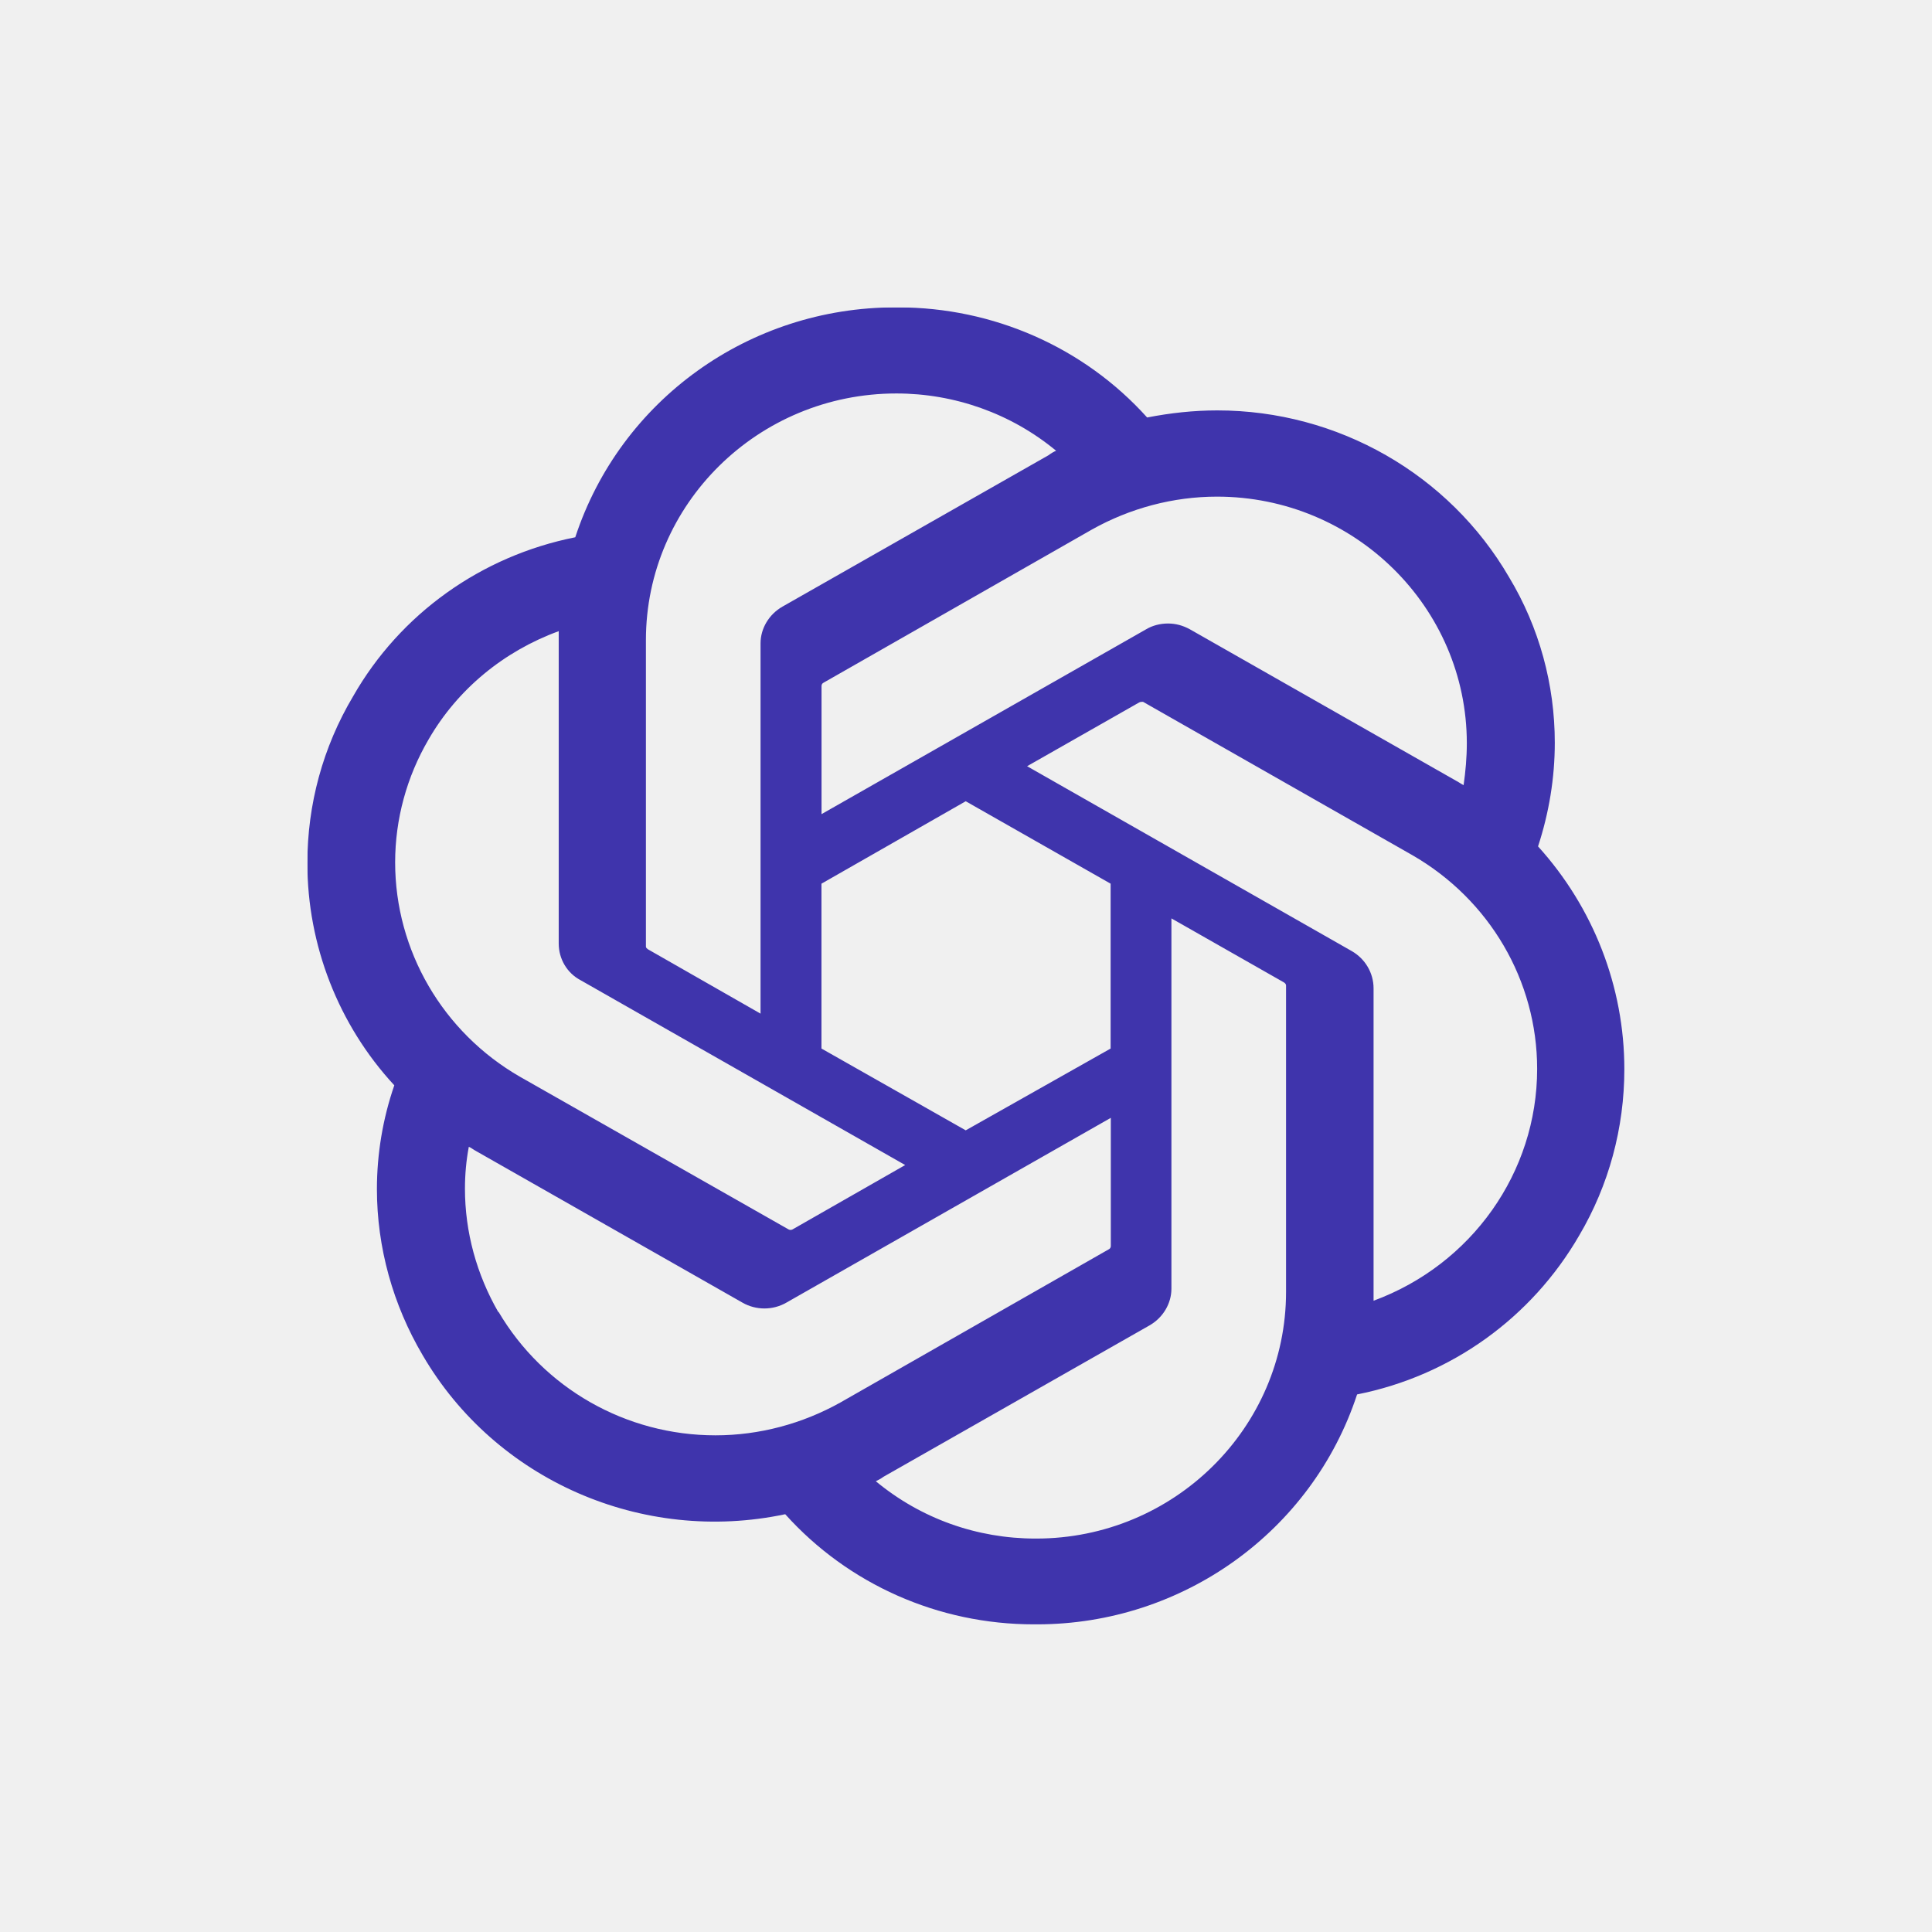
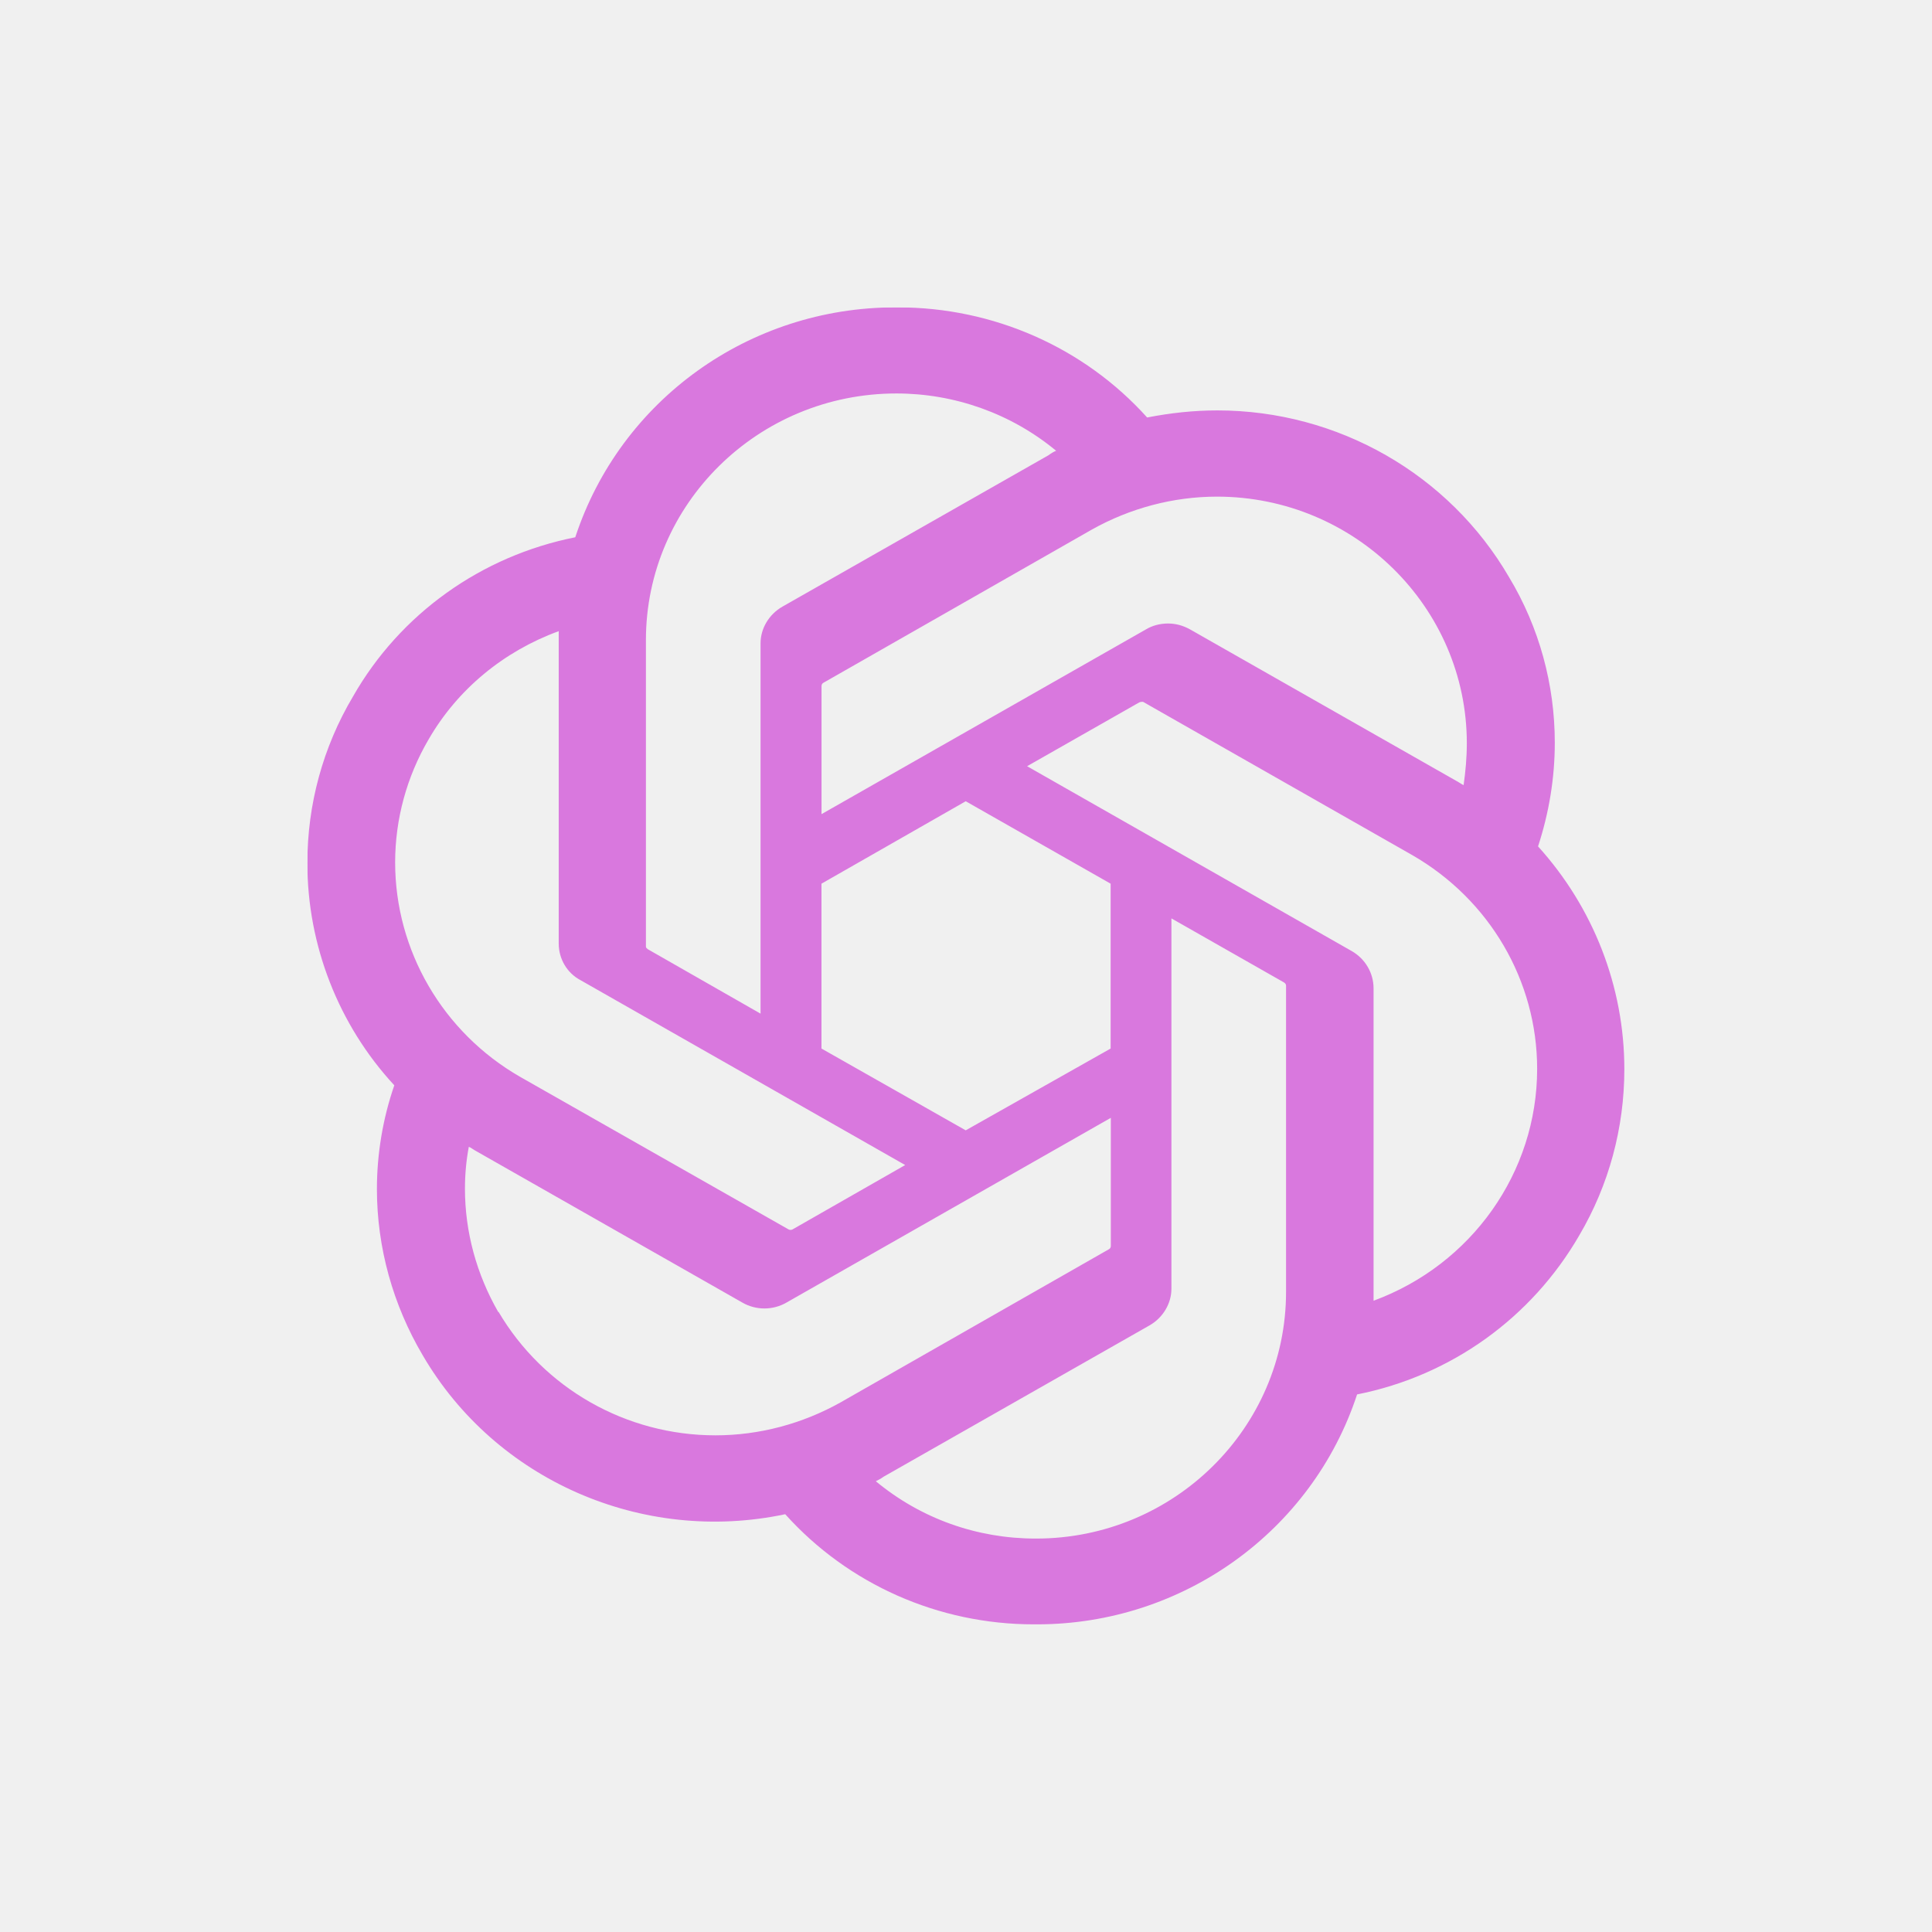
<svg xmlns="http://www.w3.org/2000/svg" xmlns:xlink="http://www.w3.org/1999/xlink" width="30" height="30" viewBox="0 0 30 30" fill="none">
  <defs>
    <rect id="path_0" x="0" y="0" width="30" height="30" />
    <rect id="path_1" x="0" y="0" width="20.455" height="20.455" />
  </defs>
  <g opacity="1" transform="translate(0 0)  rotate(0 15 15)">
    <rect fill="none" opacity="1" transform="translate(0 0)  rotate(0 15 15)" x="0" y="0" width="30" height="30" rx="10" />
    <mask id="bg-mask-0" fill="white">
      <use xlink:href="#path_0" />
    </mask>
    <g mask="url(#bg-mask-0)">
      <g opacity="1" transform="translate(4.772727 4.772727)  rotate(0 10.22727 10.22727)">
        <mask id="bg-mask-1" fill="white">
          <use xlink:href="#path_1" />
        </mask>
        <g mask="url(#bg-mask-1)">
-           <path id="分组 1" fill-rule="evenodd" style="fill:#3F34aC" transform="translate(0 0)  rotate(0 10.22727 10.22727)" opacity="1" d="M19.11 8.37L19.11 8.37C19.28 7.85 19.37 7.31 19.37 6.76C19.37 5.86 19.13 4.97 18.66 4.19C17.73 2.59 16 1.6 14.13 1.6C13.76 1.6 13.4 1.64 13.04 1.71C12.06 0.62 10.65 0 9.17 0L9.14 0L9.13 0C6.86 0 4.86 1.44 4.16 3.57C2.7 3.86 1.44 4.76 0.71 6.04C0.24 6.83 0 7.72 0 8.63C0 9.9 0.48 11.14 1.35 12.08C1.17 12.6 1.08 13.15 1.08 13.69C1.08 14.6 1.33 15.49 1.79 16.27C2.92 18.21 5.2 19.21 7.42 18.74C8.4 19.83 9.8 20.45 11.28 20.45L11.31 20.45L11.33 20.45C13.59 20.45 15.6 19.01 16.3 16.88C17.76 16.59 19.01 15.69 19.75 14.41C20.21 13.63 20.45 12.74 20.45 11.83C20.45 10.55 19.97 9.32 19.11 8.37Z M8.947 18.158C8.907 18.188 8.867 18.208 8.827 18.228C9.527 18.808 10.397 19.118 11.307 19.118L11.317 19.118C13.457 19.118 15.197 17.398 15.197 15.288L15.197 10.528C15.197 10.508 15.177 10.488 15.157 10.478L13.417 9.488L13.417 15.238C13.417 15.468 13.287 15.688 13.077 15.808L8.947 18.158Z M8.277 17.005L12.447 14.625C12.466 14.615 12.476 14.595 12.476 14.575L12.476 14.575L12.476 12.585L7.437 15.455C7.227 15.575 6.967 15.575 6.757 15.455L2.627 13.105C2.587 13.085 2.537 13.045 2.507 13.035C2.467 13.245 2.447 13.465 2.447 13.685C2.447 14.355 2.627 15.015 2.967 15.605L2.967 15.595C3.667 16.785 4.947 17.515 6.337 17.515C7.017 17.515 7.687 17.335 8.277 17.005Z M3.903 5.168C3.903 5.128 3.903 5.068 3.903 5.028C3.053 5.338 2.333 5.928 1.883 6.708L1.883 6.708C1.543 7.288 1.363 7.948 1.363 8.618C1.363 9.988 2.103 11.258 3.303 11.948L7.473 14.318C7.493 14.328 7.513 14.328 7.533 14.318L9.283 13.318L4.243 10.448C4.033 10.338 3.903 10.118 3.903 9.878L3.903 9.878L3.903 5.168Z M17.156 8.505L12.976 6.125C12.956 6.125 12.936 6.125 12.916 6.135L11.176 7.125L16.216 9.995C16.426 10.115 16.556 10.335 16.556 10.575C16.556 10.575 16.556 10.575 16.556 10.575L16.556 15.425C18.076 14.865 19.096 13.435 19.096 11.825C19.096 10.455 18.356 9.195 17.156 8.505Z M8.014 5.829C7.994 5.839 7.984 5.859 7.984 5.879L7.984 5.879L7.984 7.869L13.024 4.999C13.124 4.939 13.244 4.909 13.364 4.909C13.484 4.909 13.594 4.939 13.704 4.999L17.834 7.349C17.874 7.369 17.914 7.399 17.954 7.419L17.954 7.419C17.984 7.209 18.004 6.989 18.004 6.769C18.004 4.659 16.264 2.939 14.124 2.939C13.444 2.939 12.774 3.119 12.184 3.449L8.014 5.829Z M9.147 1.337C6.997 1.337 5.257 3.057 5.257 5.167L5.257 9.927C5.257 9.947 5.277 9.957 5.287 9.967L7.037 10.967L7.037 5.227L7.037 5.217C7.037 4.987 7.167 4.767 7.377 4.647L11.507 2.297C11.547 2.267 11.597 2.237 11.627 2.227C10.927 1.647 10.047 1.337 9.147 1.337Z M7.983 11.509L10.223 12.779L12.473 11.509L12.473 8.949L10.223 7.669L7.983 8.949L7.983 11.509Z " />
+           <path id="分组 1" fill-rule="evenodd" style="fill:#d978de" transform="translate(0 0)  rotate(0 10.22727 10.22727)" opacity="1" d="M19.11 8.37L19.11 8.37C19.28 7.85 19.37 7.31 19.37 6.76C19.37 5.86 19.13 4.97 18.66 4.19C17.73 2.59 16 1.6 14.13 1.6C13.76 1.6 13.4 1.64 13.04 1.71C12.06 0.62 10.65 0 9.17 0L9.14 0L9.13 0C6.86 0 4.86 1.44 4.16 3.57C2.7 3.86 1.44 4.76 0.71 6.04C0.24 6.83 0 7.72 0 8.63C0 9.9 0.48 11.14 1.35 12.08C1.17 12.6 1.08 13.15 1.08 13.69C1.08 14.6 1.33 15.49 1.79 16.27C2.92 18.21 5.2 19.21 7.42 18.74C8.4 19.83 9.8 20.45 11.28 20.45L11.31 20.45L11.33 20.45C13.59 20.45 15.6 19.01 16.3 16.88C17.76 16.59 19.01 15.69 19.75 14.41C20.21 13.63 20.45 12.74 20.45 11.83C20.45 10.55 19.97 9.32 19.11 8.37Z M8.947 18.158C8.907 18.188 8.867 18.208 8.827 18.228C9.527 18.808 10.397 19.118 11.307 19.118L11.317 19.118C13.457 19.118 15.197 17.398 15.197 15.288L15.197 10.528C15.197 10.508 15.177 10.488 15.157 10.478L13.417 9.488L13.417 15.238C13.417 15.468 13.287 15.688 13.077 15.808L8.947 18.158Z M8.277 17.005L12.447 14.625C12.466 14.615 12.476 14.595 12.476 14.575L12.476 14.575L12.476 12.585L7.437 15.455C7.227 15.575 6.967 15.575 6.757 15.455L2.627 13.105C2.587 13.085 2.537 13.045 2.507 13.035C2.467 13.245 2.447 13.465 2.447 13.685C2.447 14.355 2.627 15.015 2.967 15.605L2.967 15.595C3.667 16.785 4.947 17.515 6.337 17.515C7.017 17.515 7.687 17.335 8.277 17.005Z M3.903 5.168C3.903 5.128 3.903 5.068 3.903 5.028C3.053 5.338 2.333 5.928 1.883 6.708L1.883 6.708C1.543 7.288 1.363 7.948 1.363 8.618C1.363 9.988 2.103 11.258 3.303 11.948L7.473 14.318C7.493 14.328 7.513 14.328 7.533 14.318L9.283 13.318L4.243 10.448C4.033 10.338 3.903 10.118 3.903 9.878L3.903 9.878L3.903 5.168Z M17.156 8.505L12.976 6.125C12.956 6.125 12.936 6.125 12.916 6.135L11.176 7.125L16.216 9.995C16.426 10.115 16.556 10.335 16.556 10.575C16.556 10.575 16.556 10.575 16.556 10.575L16.556 15.425C18.076 14.865 19.096 13.435 19.096 11.825C19.096 10.455 18.356 9.195 17.156 8.505Z M8.014 5.829C7.994 5.839 7.984 5.859 7.984 5.879L7.984 5.879L7.984 7.869L13.024 4.999C13.124 4.939 13.244 4.909 13.364 4.909C13.484 4.909 13.594 4.939 13.704 4.999L17.834 7.349C17.874 7.369 17.914 7.399 17.954 7.419L17.954 7.419C17.984 7.209 18.004 6.989 18.004 6.769C18.004 4.659 16.264 2.939 14.124 2.939C13.444 2.939 12.774 3.119 12.184 3.449L8.014 5.829Z M9.147 1.337C6.997 1.337 5.257 3.057 5.257 5.167L5.257 9.927C5.257 9.947 5.277 9.957 5.287 9.967L7.037 10.967L7.037 5.227L7.037 5.217C7.037 4.987 7.167 4.767 7.377 4.647L11.507 2.297C11.547 2.267 11.597 2.237 11.627 2.227C10.927 1.647 10.047 1.337 9.147 1.337Z M7.983 11.509L10.223 12.779L12.473 11.509L12.473 8.949L10.223 7.669L7.983 8.949L7.983 11.509Z " />
        </g>
      </g>
    </g>
  </g>
</svg>
